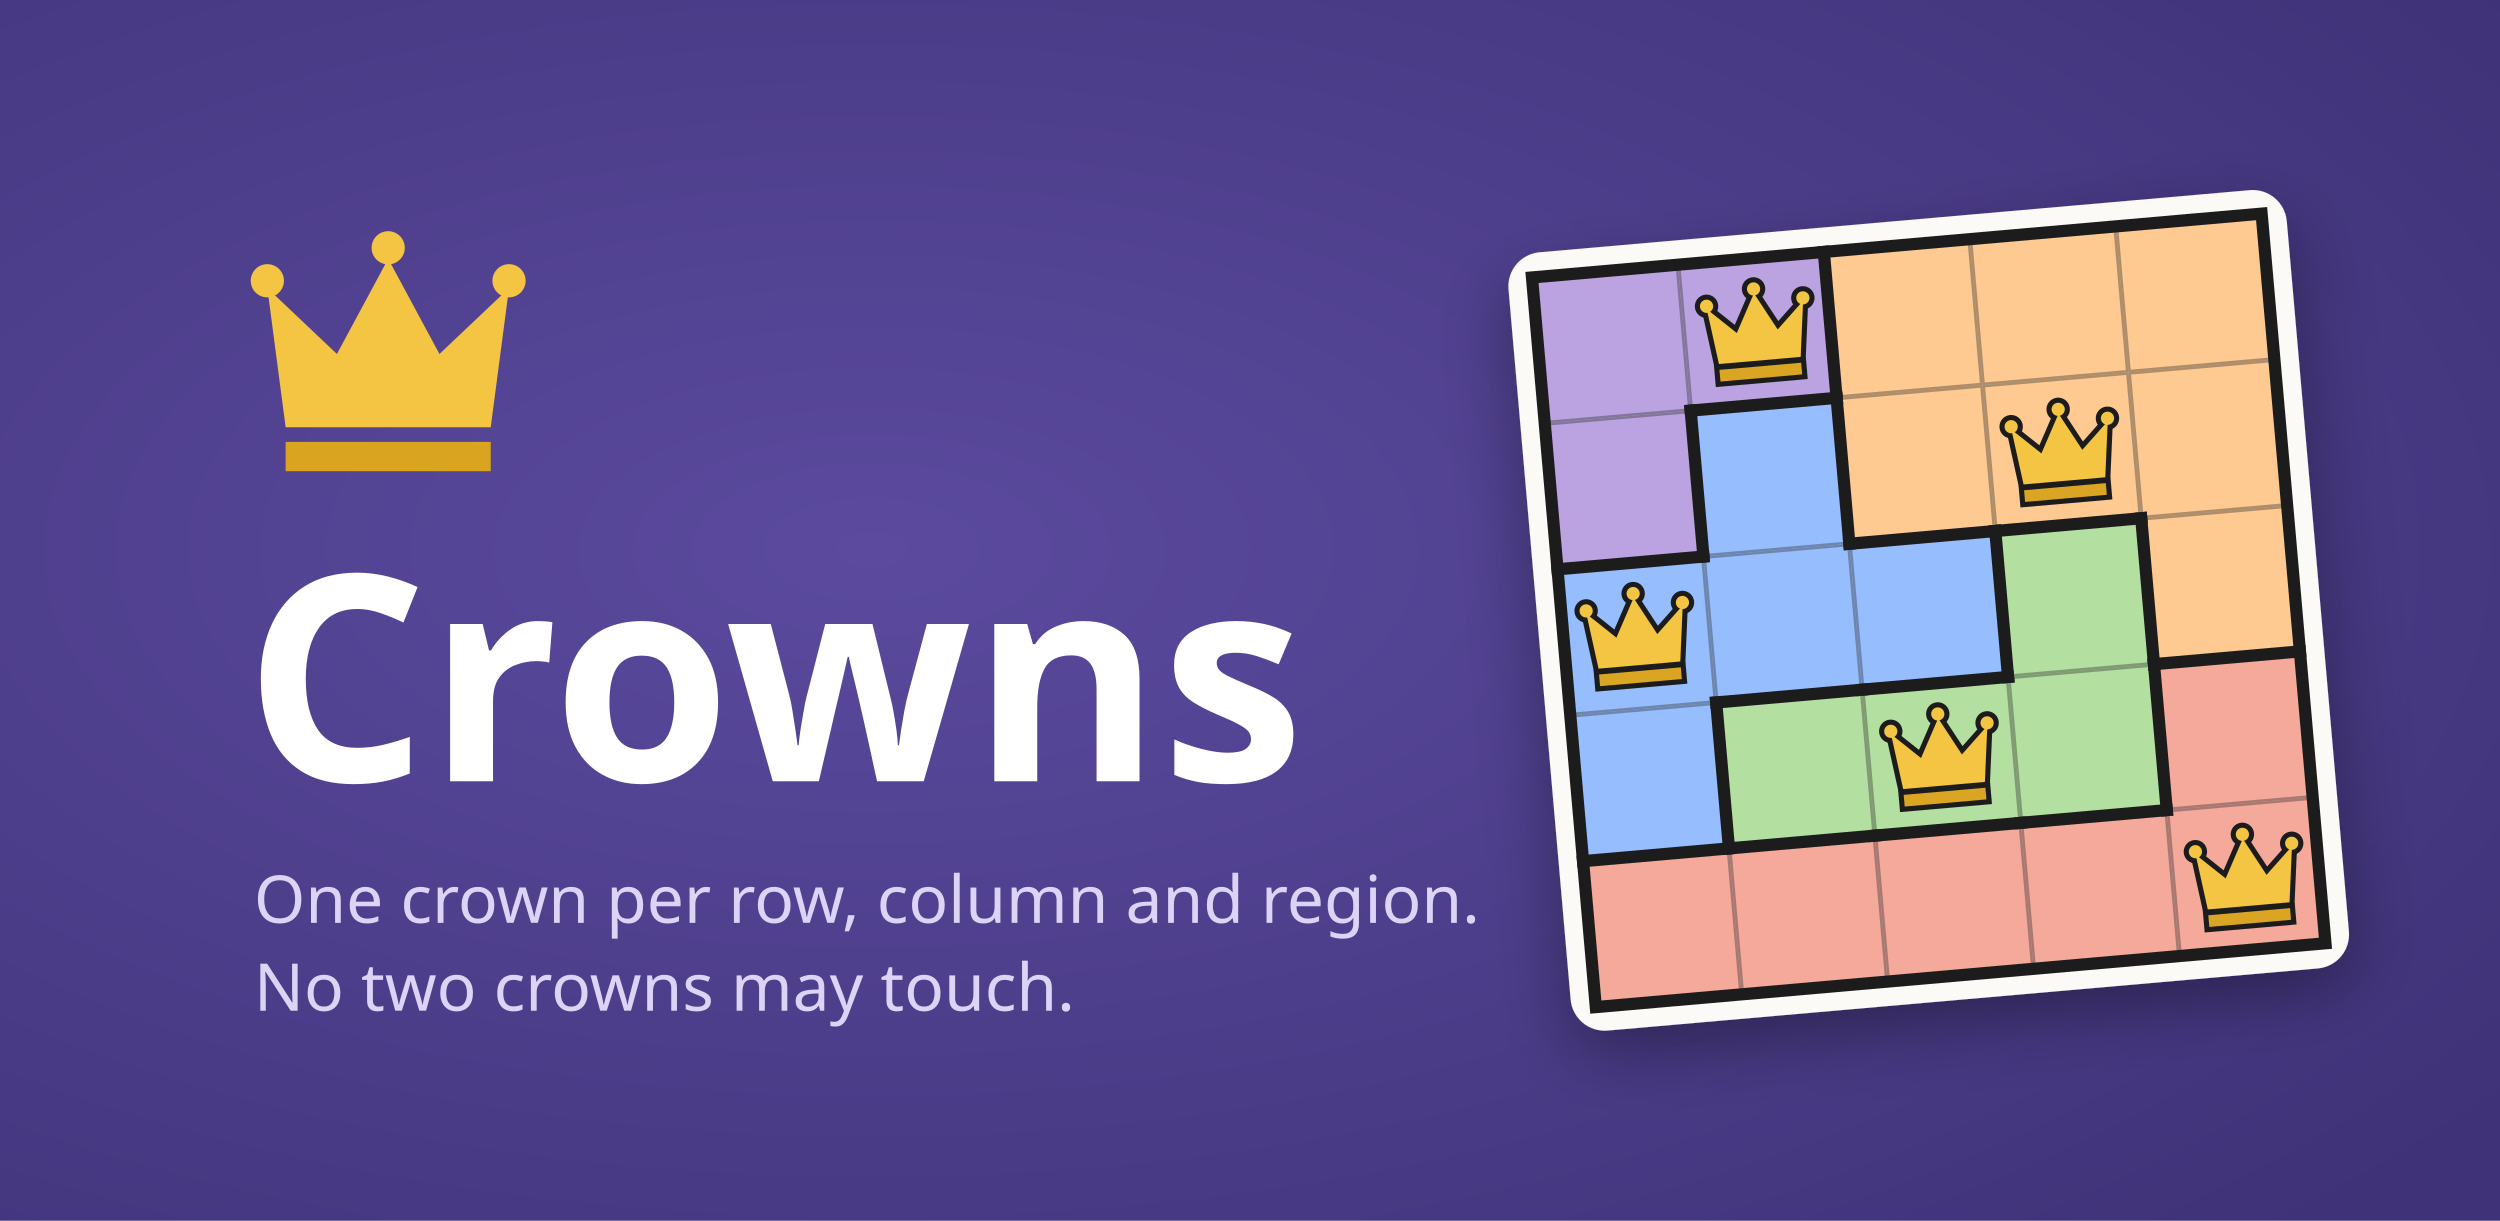
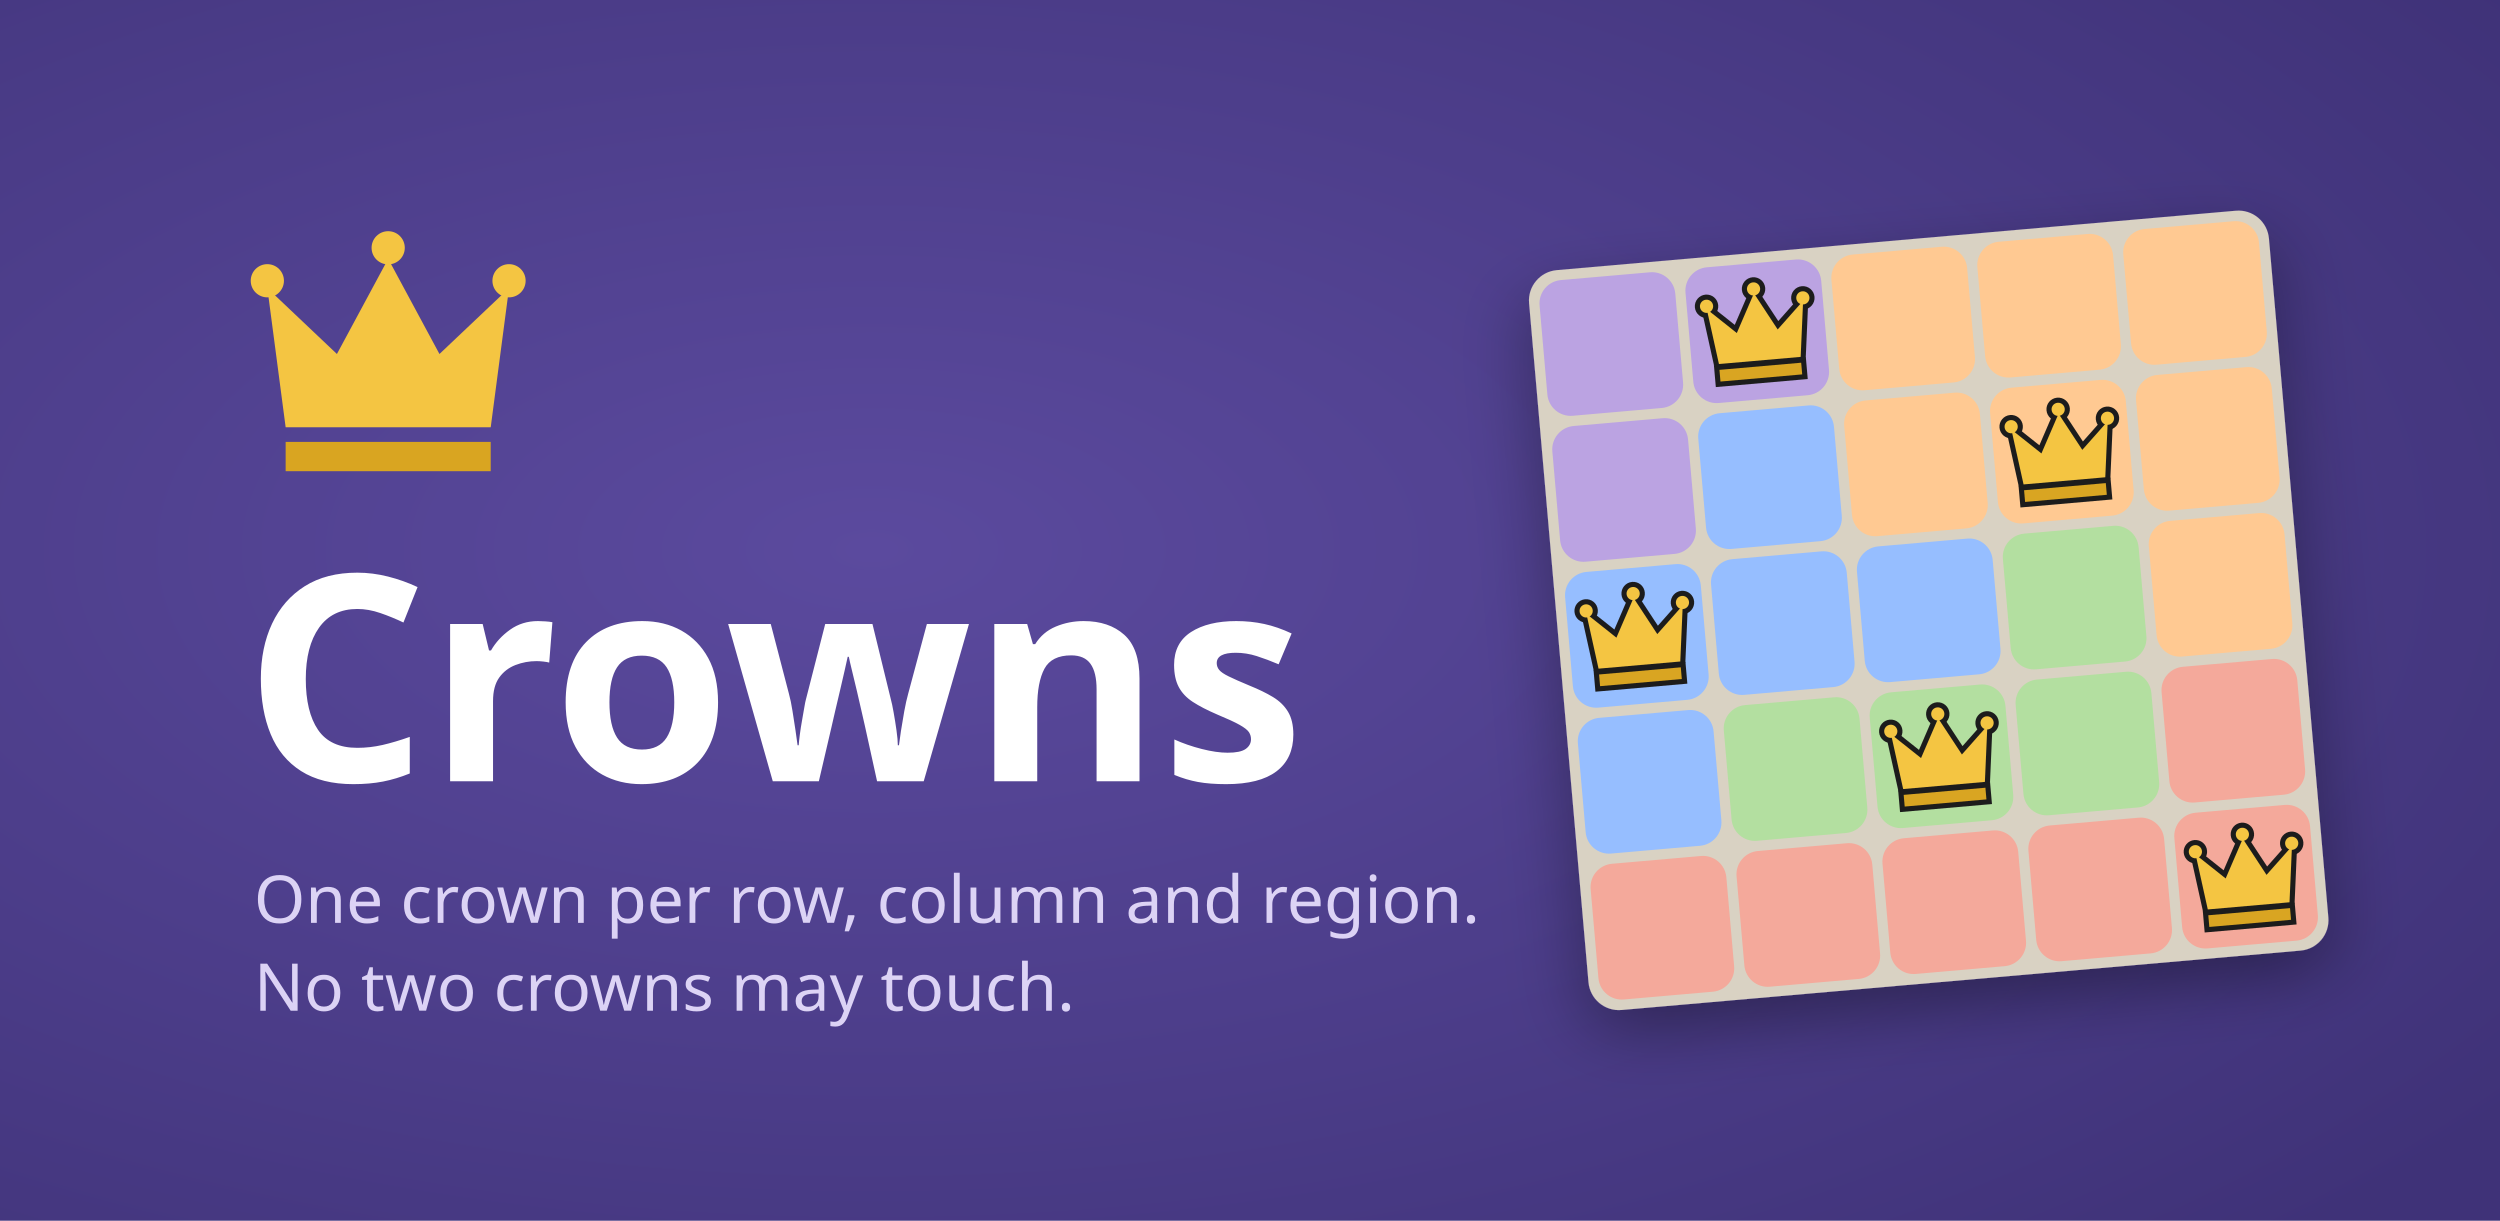
<svg xmlns="http://www.w3.org/2000/svg" width="1024" height="500" viewBox="0 0 1024 500">
  <defs>
    <radialGradient id="bg" cx="35%" cy="45%" r="80%">
      <stop offset="0" stop-color="#5b4a9e" />
      <stop offset="1" stop-color="#3f3278" />
    </radialGradient>
    <filter id="shadow" x="-20%" y="-20%" width="140%" height="140%">
      <feDropShadow dx="0" dy="10" stdDeviation="14" flood-color="#000" flood-opacity="0.35" />
    </filter>
  </defs>
  <rect width="1024" height="500" fill="url(#bg)" />
  <polygon points="117.0,175.0 109.5,118.0 138.0,145.0 159.0,106.0 180.0,145.0 208.5,118.0 201.0,175.0" fill="#f4c542" />
  <rect x="117.0" y="181.0" width="84.0" height="12.0" fill="#d9a521" />
  <circle cx="109.5" cy="115.0" r="6.8" fill="#f4c542" />
  <circle cx="159.0" cy="101.5" r="6.8" fill="#f4c542" />
  <circle cx="208.5" cy="115.0" r="6.8" fill="#f4c542" />
  <text x="100" y="320" font-family="Fira Sans" font-weight="800" font-size="118" fill="#ffffff">Crowns</text>
  <text x="104" y="378" font-family="Fira Sans" font-weight="500" font-size="27" fill="#dcd3f5">One crown per row, column and region.</text>
  <text x="104" y="414" font-family="Fira Sans" font-weight="500" font-size="27" fill="#dcd3f5">No two crowns may touch.</text>
  <g filter="url(#shadow)" transform="rotate(-5 790 250)">
-     <rect x="630" y="90" width="320" height="320" rx="14" fill="#fbfaf7" />
-     <rect x="640.0" y="100.0" width="60.0" height="60.0" fill="#bba3e2" />
-     <rect x="700.0" y="100.0" width="60.0" height="60.0" fill="#bba3e2" />
-     <rect x="760.0" y="100.0" width="60.0" height="60.0" fill="#ffc992" />
-     <rect x="820.0" y="100.0" width="60.0" height="60.0" fill="#ffc992" />
-     <rect x="880.0" y="100.0" width="60.0" height="60.0" fill="#ffc992" />
-     <rect x="640.0" y="160.0" width="60.0" height="60.0" fill="#bba3e2" />
-     <rect x="700.0" y="160.0" width="60.0" height="60.0" fill="#96beff" />
-     <rect x="760.0" y="160.0" width="60.0" height="60.0" fill="#ffc992" />
-     <rect x="820.0" y="160.0" width="60.0" height="60.0" fill="#ffc992" />
-     <rect x="880.0" y="160.0" width="60.0" height="60.0" fill="#ffc992" />
-     <rect x="640.0" y="220.0" width="60.0" height="60.0" fill="#96beff" />
-     <rect x="700.0" y="220.0" width="60.0" height="60.0" fill="#96beff" />
-     <rect x="760.0" y="220.0" width="60.0" height="60.0" fill="#96beff" />
-     <rect x="820.0" y="220.0" width="60.0" height="60.0" fill="#b3dfa0" />
-     <rect x="880.0" y="220.0" width="60.0" height="60.0" fill="#ffc992" />
-     <rect x="640.0" y="280.0" width="60.0" height="60.0" fill="#96beff" />
-     <rect x="700.0" y="280.0" width="60.0" height="60.0" fill="#b3dfa0" />
-     <rect x="760.0" y="280.0" width="60.0" height="60.0" fill="#b3dfa0" />
-     <rect x="820.0" y="280.0" width="60.0" height="60.0" fill="#b3dfa0" />
-     <rect x="880.0" y="280.0" width="60.0" height="60.0" fill="#f4a99b" />
-     <rect x="640.0" y="340.0" width="60.0" height="60.0" fill="#f4a99b" />
-     <rect x="700.0" y="340.0" width="60.0" height="60.0" fill="#f4a99b" />
-     <rect x="760.0" y="340.0" width="60.0" height="60.0" fill="#f4a99b" />
-     <rect x="820.0" y="340.0" width="60.0" height="60.0" fill="#f4a99b" />
-     <rect x="880.0" y="340.0" width="60.0" height="60.0" fill="#f4a99b" />
-     <g opacity="0.35" stroke="#1e1e1e" stroke-width="2">
-       <line x1="700.0" y1="100.0" x2="700.0" y2="160.0" />
-       <line x1="640.0" y1="160.0" x2="700.0" y2="160.0" />
-       <line x1="820.0" y1="100.0" x2="820.0" y2="160.0" />
-       <line x1="760.0" y1="160.0" x2="820.0" y2="160.0" />
-       <line x1="880.0" y1="100.0" x2="880.0" y2="160.0" />
-       <line x1="820.0" y1="160.0" x2="880.0" y2="160.0" />
-       <line x1="880.0" y1="160.0" x2="940.0" y2="160.0" />
-       <line x1="700.0" y1="220.0" x2="760.0" y2="220.0" />
-       <line x1="820.0" y1="160.0" x2="820.0" y2="220.0" />
-       <line x1="880.0" y1="160.0" x2="880.0" y2="220.0" />
-       <line x1="880.0" y1="220.0" x2="940.0" y2="220.0" />
-       <line x1="700.0" y1="220.0" x2="700.0" y2="280.0" />
-       <line x1="640.0" y1="280.0" x2="700.0" y2="280.0" />
-       <line x1="760.0" y1="220.0" x2="760.0" y2="280.0" />
-       <line x1="820.0" y1="280.0" x2="880.0" y2="280.0" />
-       <line x1="760.0" y1="280.0" x2="760.0" y2="340.0" />
-       <line x1="820.0" y1="280.0" x2="820.0" y2="340.0" />
-       <line x1="880.0" y1="340.0" x2="940.0" y2="340.0" />
-       <line x1="700.0" y1="340.0" x2="700.0" y2="400.0" />
-       <line x1="760.0" y1="340.0" x2="760.0" y2="400.0" />
-       <line x1="820.0" y1="340.0" x2="820.0" y2="400.0" />
-       <line x1="880.0" y1="340.0" x2="880.0" y2="400.0" />
-     </g>
-     <g stroke="#1e1e1e" stroke-width="5" stroke-linecap="square">
-       <line x1="760.0" y1="100.0" x2="760.0" y2="160.0" />
-       <line x1="700.0" y1="160.0" x2="760.0" y2="160.0" />
-       <line x1="700.0" y1="160.0" x2="700.0" y2="220.0" />
-       <line x1="640.0" y1="220.0" x2="700.0" y2="220.0" />
-       <line x1="760.0" y1="160.0" x2="760.0" y2="220.0" />
-       <line x1="760.0" y1="220.0" x2="820.0" y2="220.0" />
-       <line x1="820.0" y1="220.0" x2="880.0" y2="220.0" />
-       <line x1="700.0" y1="280.0" x2="760.0" y2="280.0" />
-       <line x1="820.0" y1="220.0" x2="820.0" y2="280.0" />
-       <line x1="760.0" y1="280.0" x2="820.0" y2="280.0" />
-       <line x1="880.0" y1="220.0" x2="880.0" y2="280.0" />
-       <line x1="880.0" y1="280.0" x2="940.0" y2="280.0" />
-       <line x1="700.0" y1="280.0" x2="700.0" y2="340.0" />
-       <line x1="640.0" y1="340.0" x2="700.0" y2="340.0" />
-       <line x1="700.0" y1="340.0" x2="760.0" y2="340.0" />
-       <line x1="760.0" y1="340.0" x2="820.0" y2="340.0" />
-       <line x1="880.0" y1="280.0" x2="880.0" y2="340.0" />
-       <line x1="820.0" y1="340.0" x2="880.0" y2="340.0" />
-     </g>
-     <rect x="640" y="100" width="300" height="300" fill="none" stroke="#1e1e1e" stroke-width="5" />
+     <rect x="637.9" y="97.9" width="304.2" height="304.2" rx="12.5" fill="#d9d2c3" />
+     <rect x="642.1" y="102.1" width="55.8" height="55.8" rx="9.6" fill="#bba3e2" />
+     <rect x="702.1" y="102.1" width="55.8" height="55.8" rx="9.6" fill="#bba3e2" />
+     <rect x="762.1" y="102.1" width="55.8" height="55.8" rx="9.6" fill="#ffc992" />
+     <rect x="822.1" y="102.1" width="55.8" height="55.8" rx="9.6" fill="#ffc992" />
+     <rect x="882.1" y="102.1" width="55.8" height="55.8" rx="9.6" fill="#ffc992" />
+     <rect x="642.1" y="162.1" width="55.8" height="55.8" rx="9.6" fill="#bba3e2" />
+     <rect x="702.1" y="162.1" width="55.8" height="55.8" rx="9.6" fill="#96beff" />
+     <rect x="762.1" y="162.1" width="55.8" height="55.8" rx="9.6" fill="#ffc992" />
+     <rect x="822.1" y="162.1" width="55.8" height="55.8" rx="9.6" fill="#ffc992" />
+     <rect x="882.1" y="162.1" width="55.8" height="55.8" rx="9.6" fill="#ffc992" />
+     <rect x="642.1" y="222.1" width="55.8" height="55.8" rx="9.6" fill="#96beff" />
+     <rect x="702.1" y="222.1" width="55.8" height="55.8" rx="9.6" fill="#96beff" />
+     <rect x="762.1" y="222.1" width="55.8" height="55.8" rx="9.6" fill="#96beff" />
+     <rect x="822.1" y="222.1" width="55.8" height="55.8" rx="9.6" fill="#b3dfa0" />
+     <rect x="882.1" y="222.1" width="55.8" height="55.8" rx="9.6" fill="#ffc992" />
+     <rect x="642.1" y="282.1" width="55.8" height="55.8" rx="9.6" fill="#96beff" />
+     <rect x="702.1" y="282.1" width="55.8" height="55.8" rx="9.6" fill="#b3dfa0" />
+     <rect x="762.1" y="282.1" width="55.8" height="55.8" rx="9.6" fill="#b3dfa0" />
+     <rect x="822.1" y="282.1" width="55.8" height="55.8" rx="9.6" fill="#b3dfa0" />
+     <rect x="882.1" y="282.1" width="55.8" height="55.8" rx="9.6" fill="#f4a99b" />
+     <rect x="642.1" y="342.1" width="55.8" height="55.8" rx="9.6" fill="#f4a99b" />
+     <rect x="702.1" y="342.1" width="55.8" height="55.8" rx="9.6" fill="#f4a99b" />
+     <rect x="762.1" y="342.1" width="55.8" height="55.8" rx="9.6" fill="#f4a99b" />
+     <rect x="822.1" y="342.1" width="55.8" height="55.8" rx="9.6" fill="#f4a99b" />
+     <rect x="882.1" y="342.1" width="55.8" height="55.8" rx="9.6" fill="#f4a99b" />
    <polygon points="713.2,142.0 710.2,119.2 721.6,130.0 730.0,114.4 738.4,130.0 749.8,119.2 746.8,142.0" fill="#1e1e1e" stroke="#1e1e1e" stroke-width="4.2" stroke-linejoin="round" />
    <rect x="711.1" y="142.3" width="37.8" height="9.0" fill="#1e1e1e" />
    <circle cx="710.2" cy="118.0" r="4.8" fill="#1e1e1e" />
    <circle cx="730.0" cy="112.6" r="4.8" fill="#1e1e1e" />
    <circle cx="749.8" cy="118.0" r="4.8" fill="#1e1e1e" />
    <polygon points="713.2,142.0 710.2,119.2 721.6,130.0 730.0,114.4 738.4,130.0 749.8,119.2 746.8,142.0" fill="#f4c542" />
    <rect x="713.2" y="144.4" width="33.6" height="4.8" fill="#d9a521" />
    <circle cx="710.2" cy="118.0" r="2.7" fill="#f4c542" />
    <circle cx="730.0" cy="112.6" r="2.7" fill="#f4c542" />
    <circle cx="749.8" cy="118.0" r="2.7" fill="#f4c542" />
    <polygon points="833.2,202.0 830.2,179.2 841.6,190.0 850.0,174.4 858.4,190.0 869.8,179.2 866.8,202.0" fill="#1e1e1e" stroke="#1e1e1e" stroke-width="4.2" stroke-linejoin="round" />
    <rect x="831.1" y="202.3" width="37.8" height="9.0" fill="#1e1e1e" />
    <circle cx="830.2" cy="178.0" r="4.8" fill="#1e1e1e" />
    <circle cx="850.0" cy="172.6" r="4.8" fill="#1e1e1e" />
    <circle cx="869.8" cy="178.0" r="4.8" fill="#1e1e1e" />
    <polygon points="833.2,202.0 830.2,179.2 841.6,190.0 850.0,174.4 858.4,190.0 869.8,179.2 866.8,202.0" fill="#f4c542" />
    <rect x="833.2" y="204.4" width="33.6" height="4.8" fill="#d9a521" />
    <circle cx="830.2" cy="178.0" r="2.7" fill="#f4c542" />
    <circle cx="850.0" cy="172.6" r="2.7" fill="#f4c542" />
    <circle cx="869.8" cy="178.0" r="2.7" fill="#f4c542" />
    <polygon points="653.2,262.0 650.2,239.2 661.6,250.0 670.0,234.4 678.4,250.0 689.8,239.2 686.8,262.0" fill="#1e1e1e" stroke="#1e1e1e" stroke-width="4.2" stroke-linejoin="round" />
    <rect x="651.1" y="262.3" width="37.8" height="9.0" fill="#1e1e1e" />
    <circle cx="650.2" cy="238.0" r="4.8" fill="#1e1e1e" />
    <circle cx="670.0" cy="232.6" r="4.8" fill="#1e1e1e" />
    <circle cx="689.8" cy="238.0" r="4.8" fill="#1e1e1e" />
    <polygon points="653.2,262.0 650.2,239.2 661.6,250.0 670.0,234.4 678.4,250.0 689.8,239.2 686.8,262.0" fill="#f4c542" />
    <rect x="653.2" y="264.4" width="33.6" height="4.8" fill="#d9a521" />
    <circle cx="650.2" cy="238.0" r="2.7" fill="#f4c542" />
    <circle cx="670.0" cy="232.6" r="2.7" fill="#f4c542" />
    <circle cx="689.8" cy="238.0" r="2.7" fill="#f4c542" />
    <polygon points="773.2,322.0 770.2,299.2 781.6,310.0 790.0,294.4 798.4,310.0 809.8,299.2 806.8,322.0" fill="#1e1e1e" stroke="#1e1e1e" stroke-width="4.2" stroke-linejoin="round" />
    <rect x="771.1" y="322.3" width="37.8" height="9.0" fill="#1e1e1e" />
    <circle cx="770.2" cy="298.0" r="4.8" fill="#1e1e1e" />
    <circle cx="790.0" cy="292.6" r="4.8" fill="#1e1e1e" />
    <circle cx="809.8" cy="298.0" r="4.8" fill="#1e1e1e" />
    <polygon points="773.2,322.0 770.2,299.2 781.6,310.0 790.0,294.4 798.4,310.0 809.8,299.2 806.8,322.0" fill="#f4c542" />
    <rect x="773.2" y="324.4" width="33.6" height="4.8" fill="#d9a521" />
    <circle cx="770.2" cy="298.0" r="2.7" fill="#f4c542" />
    <circle cx="790.0" cy="292.6" r="2.7" fill="#f4c542" />
    <circle cx="809.8" cy="298.0" r="2.7" fill="#f4c542" />
    <polygon points="893.2,382.0 890.2,359.2 901.6,370.0 910.0,354.4 918.4,370.0 929.8,359.2 926.8,382.0" fill="#1e1e1e" stroke="#1e1e1e" stroke-width="4.2" stroke-linejoin="round" />
    <rect x="891.1" y="382.3" width="37.8" height="9.0" fill="#1e1e1e" />
    <circle cx="890.2" cy="358.0" r="4.8" fill="#1e1e1e" />
    <circle cx="910.0" cy="352.6" r="4.8" fill="#1e1e1e" />
    <circle cx="929.8" cy="358.0" r="4.8" fill="#1e1e1e" />
    <polygon points="893.2,382.0 890.2,359.2 901.6,370.0 910.0,354.4 918.4,370.0 929.8,359.2 926.8,382.0" fill="#f4c542" />
    <rect x="893.2" y="384.4" width="33.6" height="4.8" fill="#d9a521" />
    <circle cx="890.2" cy="358.0" r="2.7" fill="#f4c542" />
    <circle cx="910.0" cy="352.6" r="2.7" fill="#f4c542" />
    <circle cx="929.8" cy="358.0" r="2.7" fill="#f4c542" />
  </g>
</svg>
